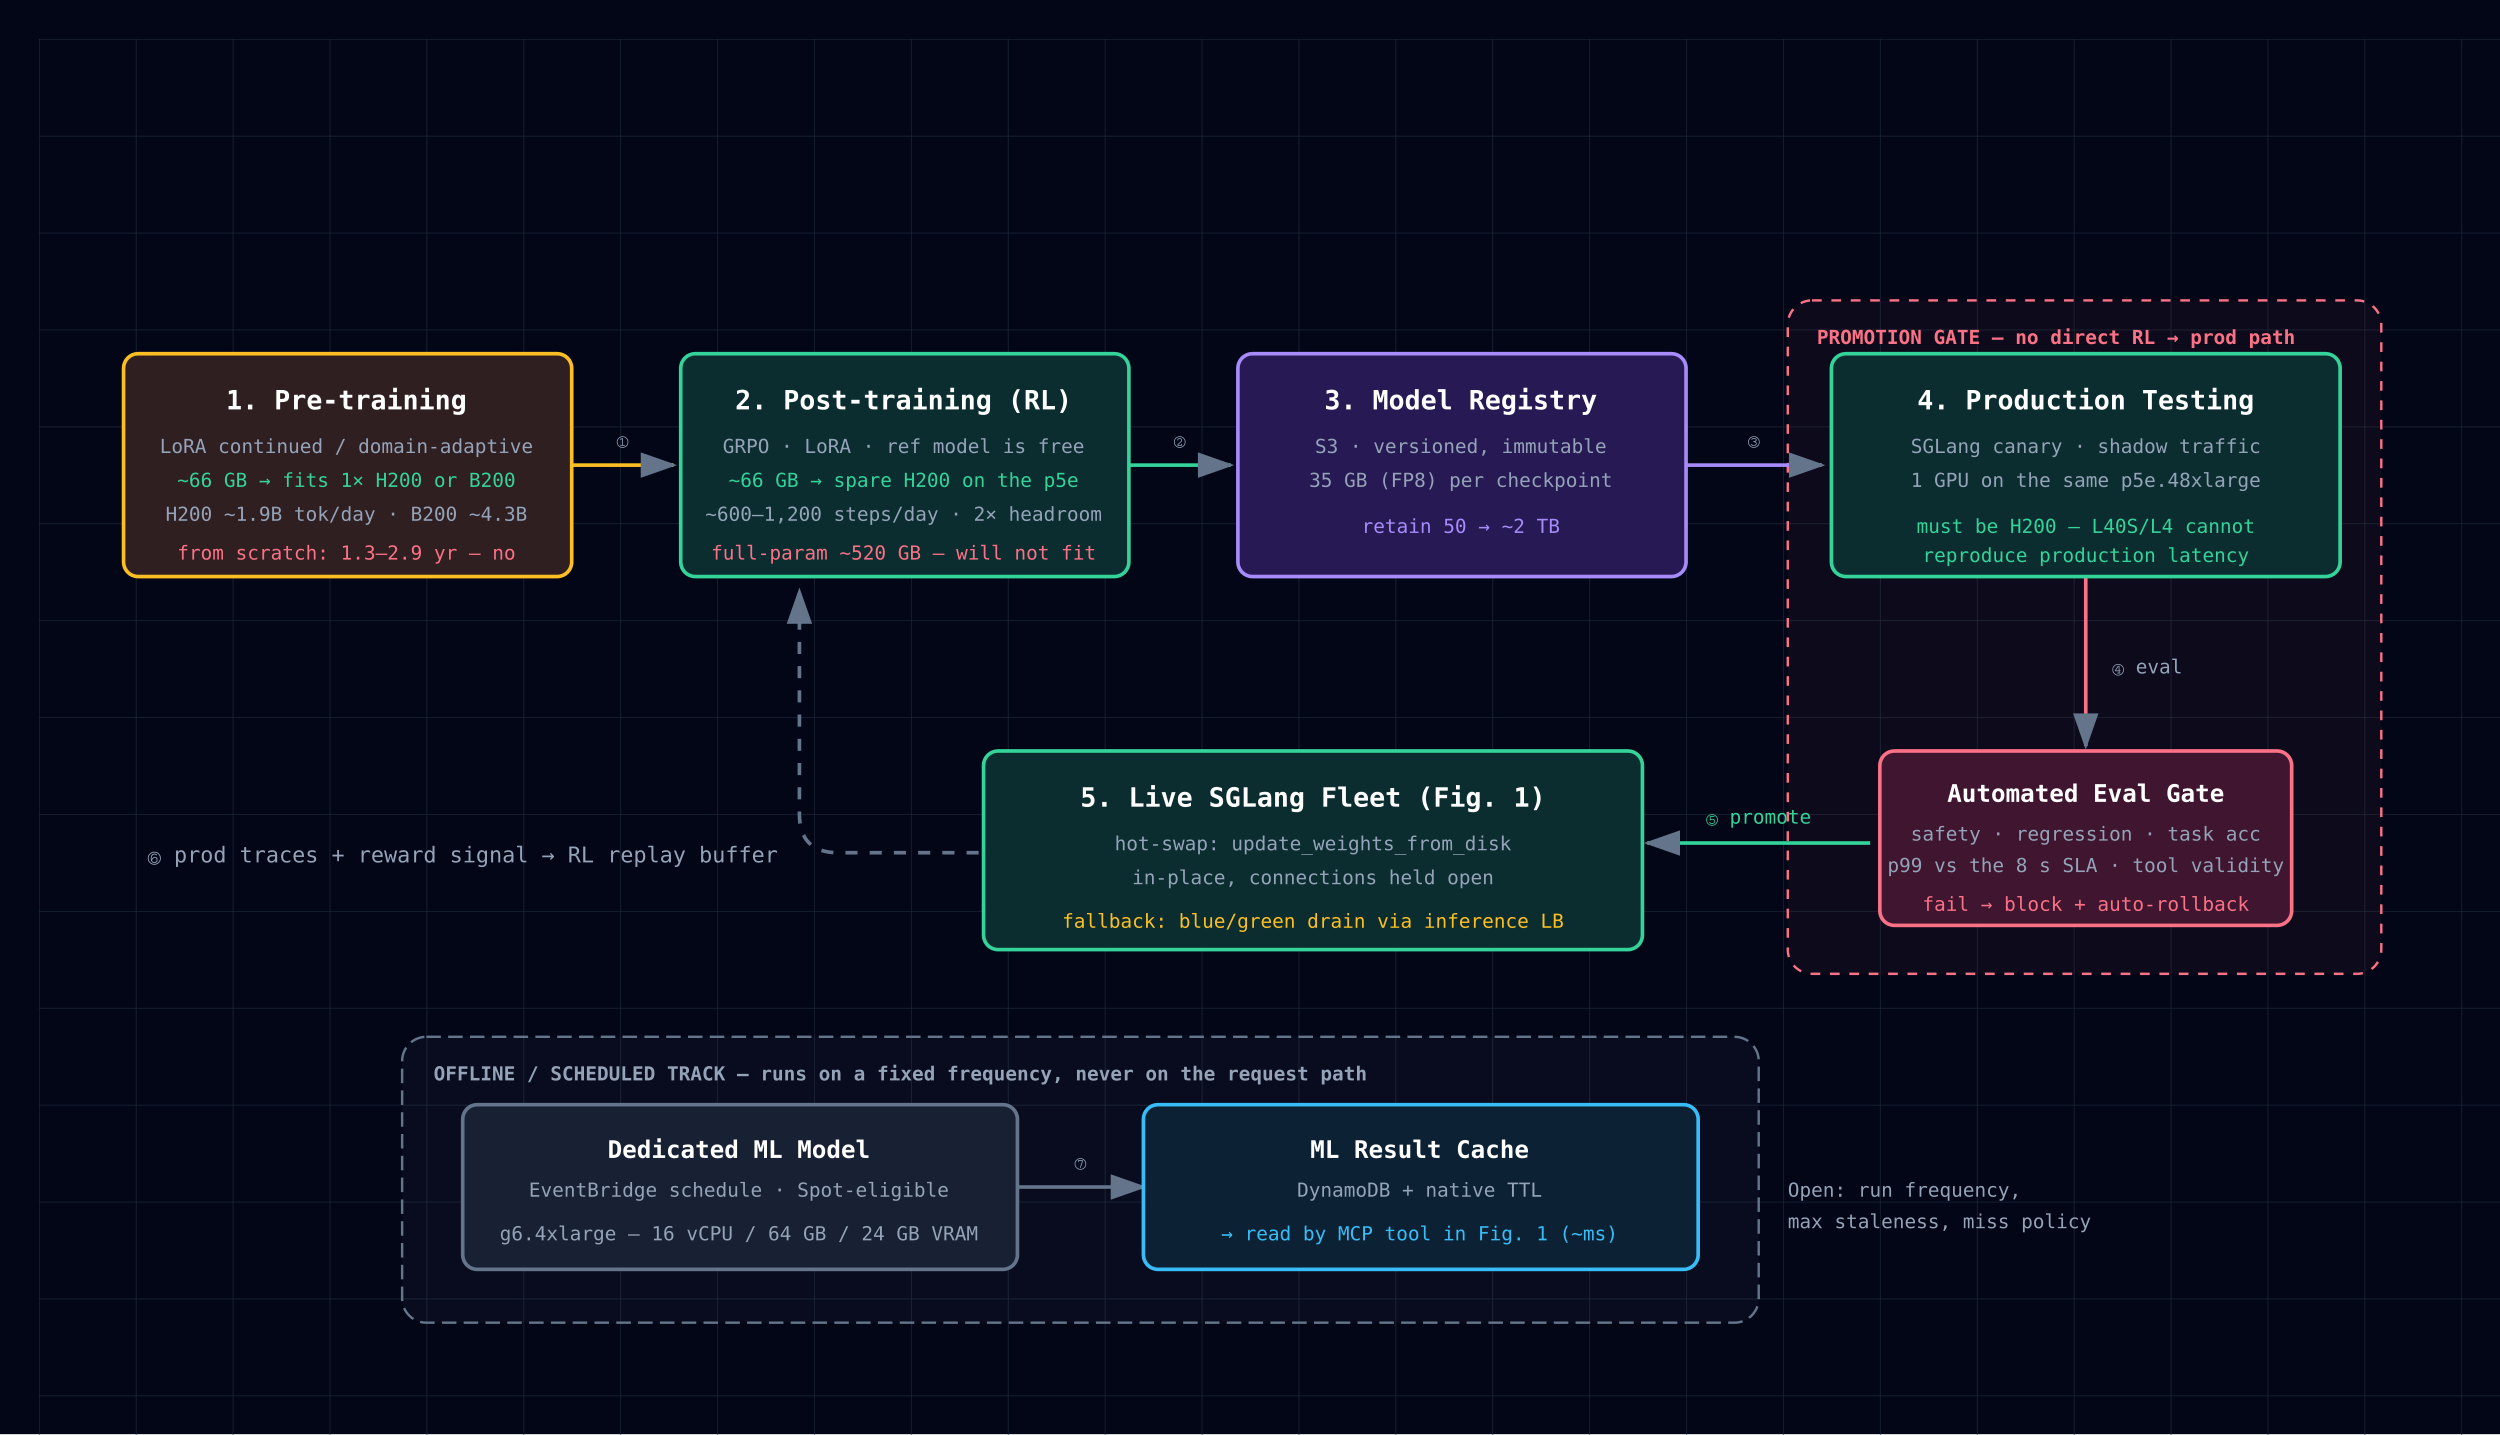
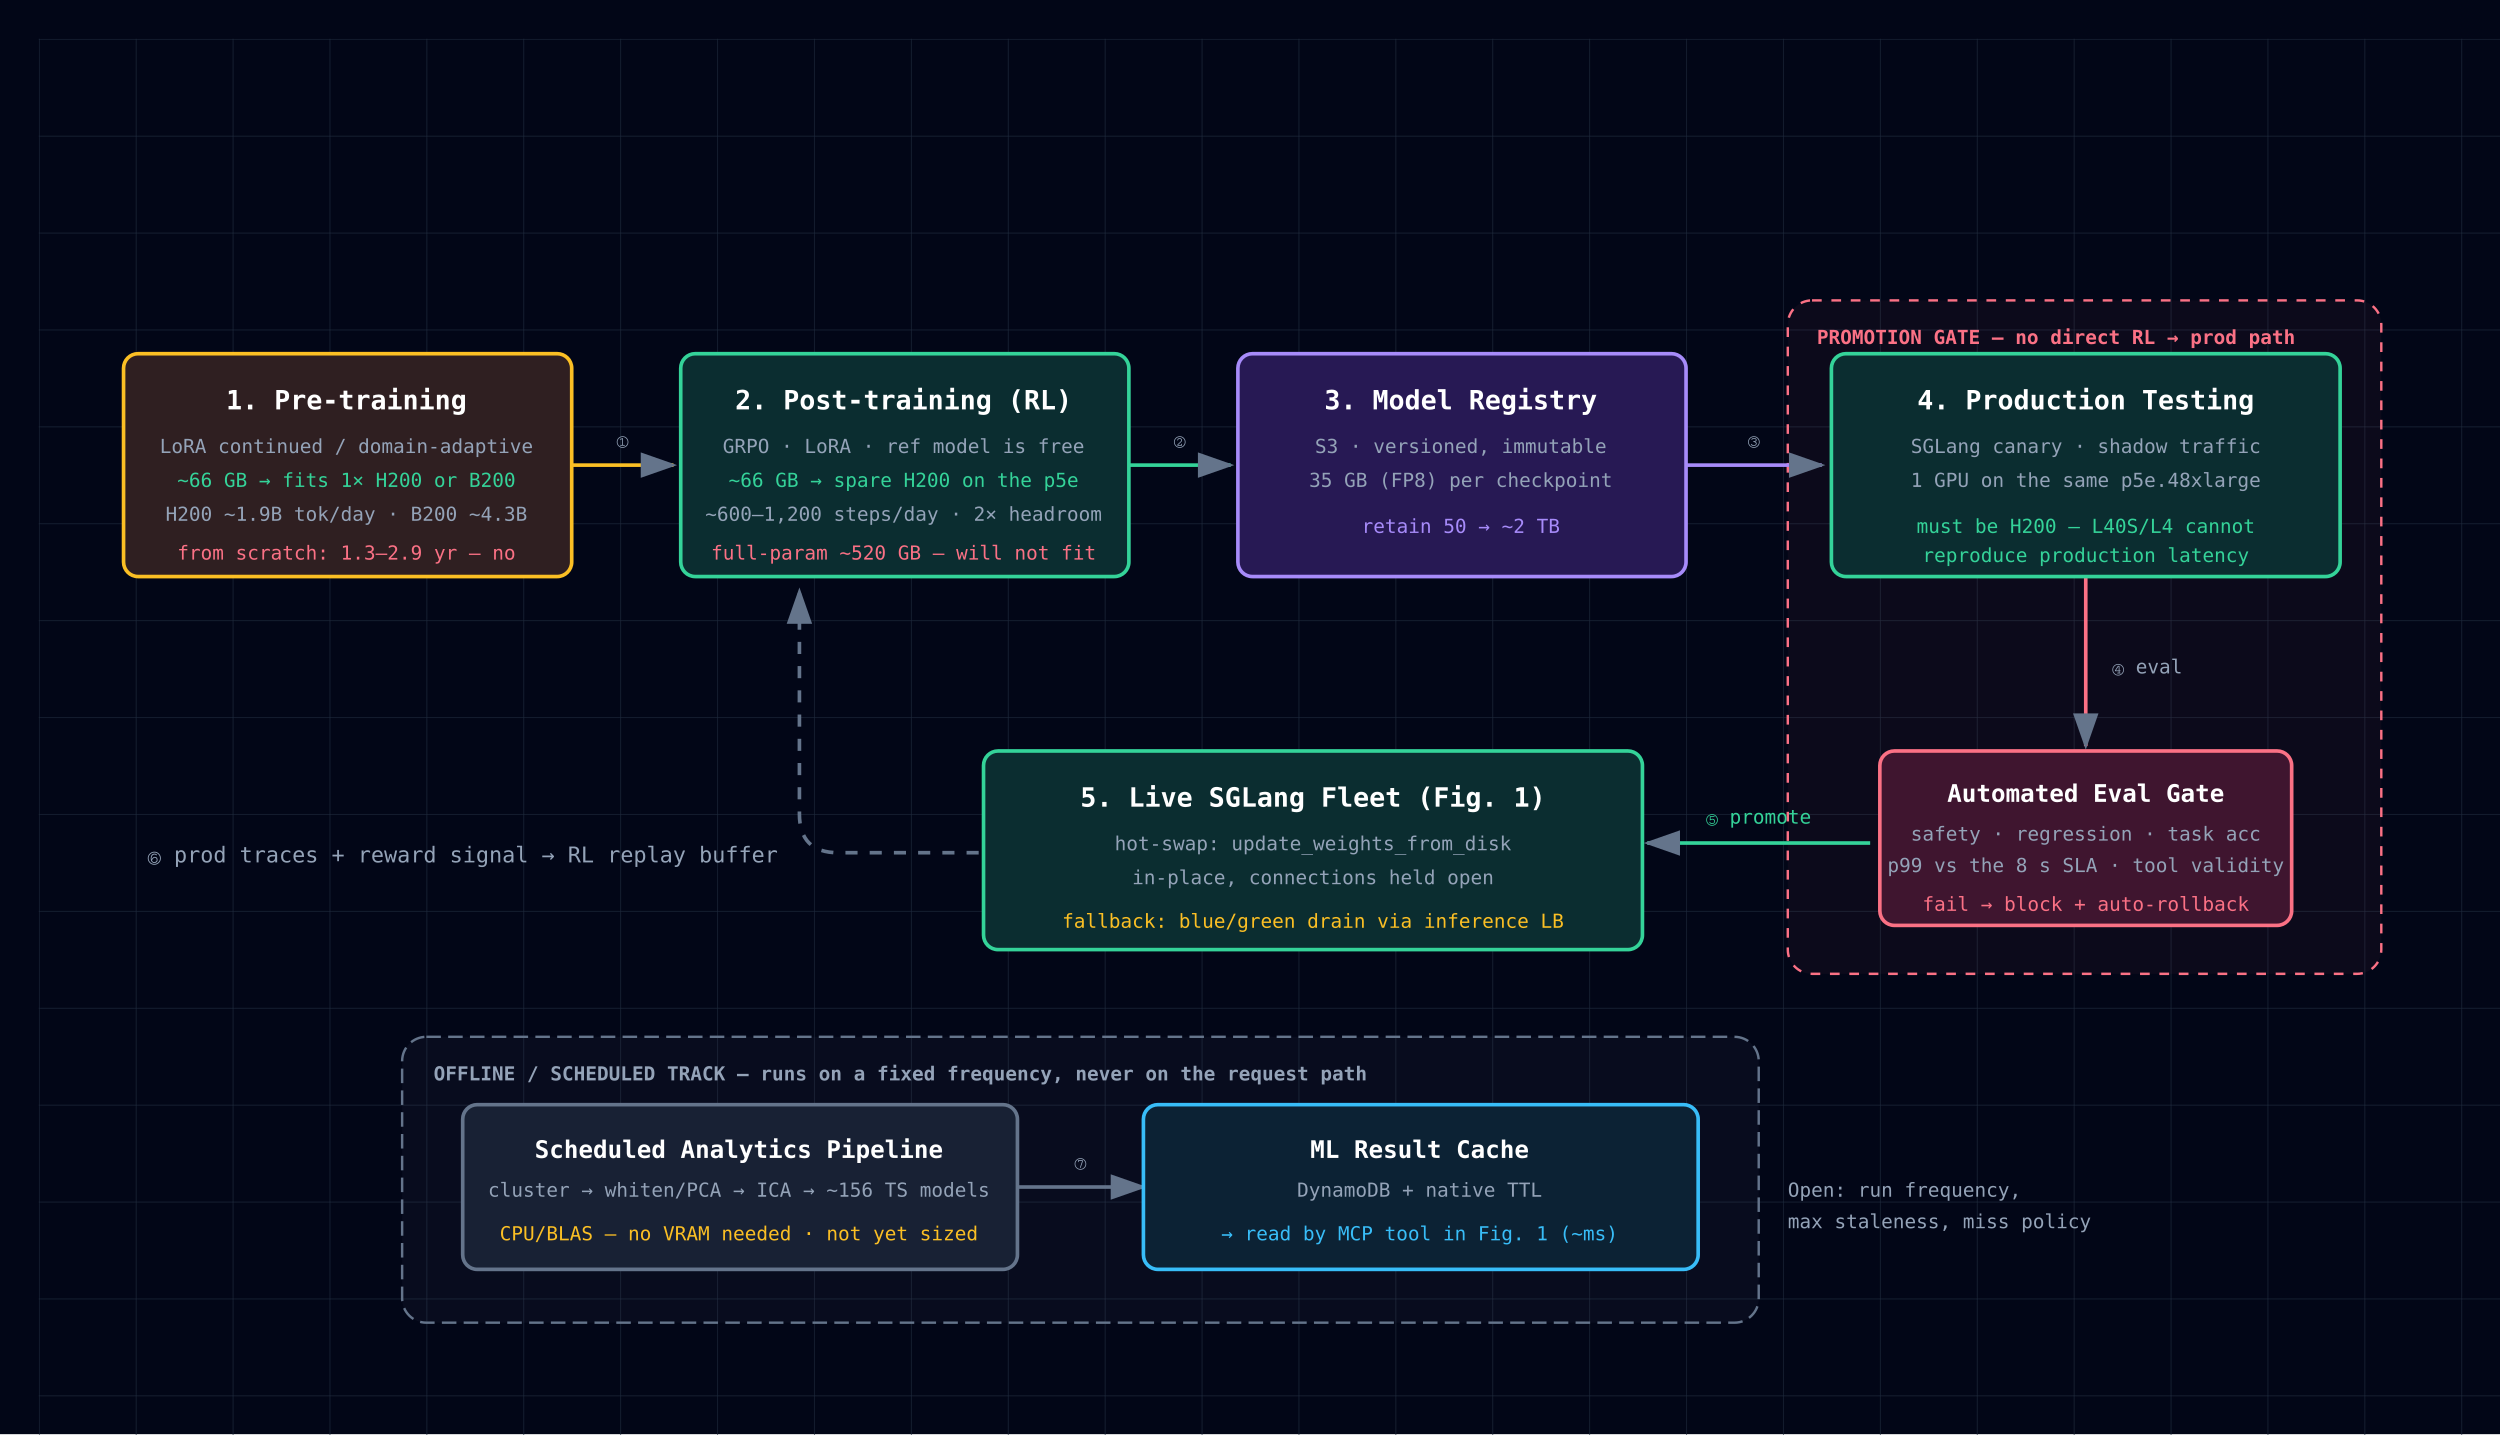
<svg xmlns="http://www.w3.org/2000/svg" width="1032" height="592" viewBox="-16 -16 1032 592" font-family="ui-monospace, SFMono-Regular, Menlo, Consolas, &quot;DejaVu Sans Mono&quot;, monospace">
  <rect x="-16" y="-16" width="1032" height="592" fill="#020617" />
  <defs>
    <marker id="arrowhead2" markerWidth="10" markerHeight="7" refX="9" refY="3.5" orient="auto">
      <polygon points="0 0, 10 3.5, 0 7" fill="#64748b" />
    </marker>
    <pattern id="grid2" width="40" height="40" patternUnits="userSpaceOnUse">
      <path d="M 40 0 L 0 0 0 40" fill="none" stroke="#1e293b" stroke-width="0.5" />
    </pattern>
  </defs>
  <rect width="100%" height="100%" fill="url(#grid2)" />
  <rect x="722" y="108" width="245" height="278" rx="10" fill="rgba(251,113,133,0.04)" stroke="#fb7185" stroke-width="1" stroke-dasharray="4,4" />
  <text x="734" y="126" fill="#fb7185" font-size="8" font-weight="600">PROMOTION GATE — no direct RL → prod path</text>
  <rect x="150" y="412" width="560" height="118" rx="10" fill="rgba(100,116,139,0.06)" stroke="#64748b" stroke-width="1" stroke-dasharray="6,3" />
  <text x="163" y="430" fill="#94a3b8" font-size="8" font-weight="600">OFFLINE / SCHEDULED TRACK — runs on a fixed frequency, never on the request path</text>
  <line x1="220" y1="176" x2="262" y2="176" stroke="#fbbf24" stroke-width="1.5" marker-end="url(#arrowhead2)" />
  <text x="241" y="168" fill="#94a3b8" font-size="8" text-anchor="middle">①</text>
  <line x1="450" y1="176" x2="492" y2="176" stroke="#34d399" stroke-width="1.5" marker-end="url(#arrowhead2)" />
  <text x="471" y="168" fill="#94a3b8" font-size="8" text-anchor="middle">②</text>
  <line x1="680" y1="176" x2="736" y2="176" stroke="#a78bfa" stroke-width="1.5" marker-end="url(#arrowhead2)" />
  <text x="708" y="168" fill="#94a3b8" font-size="8" text-anchor="middle">③</text>
  <line x1="845" y1="222" x2="845" y2="292" stroke="#fb7185" stroke-width="1.5" marker-end="url(#arrowhead2)" />
  <text x="856" y="262" fill="#94a3b8" font-size="8">④ eval</text>
  <line x1="756" y1="332" x2="664" y2="332" stroke="#34d399" stroke-width="1.5" marker-end="url(#arrowhead2)" />
  <text x="710" y="324" fill="#34d399" font-size="8" text-anchor="middle">⑤ promote</text>
  <path d="M 388 336 L 330 336 Q 314 336 314 320 L 314 228" fill="none" stroke="#64748b" stroke-width="1.5" stroke-dasharray="5,5" marker-end="url(#arrowhead2)" />
  <text x="45" y="340" fill="#94a3b8" font-size="9">⑥ prod traces + reward signal → RL replay buffer</text>
  <line x1="404" y1="474" x2="456" y2="474" stroke="#64748b" stroke-width="1.5" marker-end="url(#arrowhead2)" />
  <text x="430" y="466" fill="#94a3b8" font-size="8" text-anchor="middle">⑦</text>
  <rect x="35" y="130" width="185" height="92" rx="6" fill="#0f172a" />
  <rect x="35" y="130" width="185" height="92" rx="6" fill="rgba(120,53,15,0.3)" stroke="#fbbf24" stroke-width="1.5" />
  <text x="127" y="153" fill="white" font-size="11" font-weight="600" text-anchor="middle">1. Pre-training</text>
  <text x="127" y="171" fill="#94a3b8" font-size="8" text-anchor="middle">LoRA continued / domain-adaptive</text>
  <text x="127" y="185" fill="#34d399" font-size="8" text-anchor="middle">~66 GB → fits 1× H200 or B200</text>
  <text x="127" y="199" fill="#94a3b8" font-size="8" text-anchor="middle">H200 ~1.9B tok/day · B200 ~4.3B</text>
  <text x="127" y="215" fill="#fb7185" font-size="8" text-anchor="middle">from scratch: 1.3–2.9 yr — no</text>
  <rect x="265" y="130" width="185" height="92" rx="6" fill="#0f172a" />
  <rect x="265" y="130" width="185" height="92" rx="6" fill="rgba(6,78,59,0.4)" stroke="#34d399" stroke-width="1.5" />
  <text x="357" y="153" fill="white" font-size="11" font-weight="600" text-anchor="middle">2. Post-training (RL)</text>
  <text x="357" y="171" fill="#94a3b8" font-size="8" text-anchor="middle">GRPO · LoRA · ref model is free</text>
  <text x="357" y="185" fill="#34d399" font-size="8" text-anchor="middle">~66 GB → spare H200 on the p5e</text>
  <text x="357" y="199" fill="#94a3b8" font-size="8" text-anchor="middle">~600–1,200 steps/day · 2× headroom</text>
  <text x="357" y="215" fill="#fb7185" font-size="8" text-anchor="middle">full-param ~520 GB — will not fit</text>
  <rect x="495" y="130" width="185" height="92" rx="6" fill="#0f172a" />
  <rect x="495" y="130" width="185" height="92" rx="6" fill="rgba(76,29,149,0.4)" stroke="#a78bfa" stroke-width="1.5" />
  <text x="587" y="153" fill="white" font-size="11" font-weight="600" text-anchor="middle">3. Model Registry</text>
  <text x="587" y="171" fill="#94a3b8" font-size="8" text-anchor="middle">S3 · versioned, immutable</text>
  <text x="587" y="185" fill="#94a3b8" font-size="8" text-anchor="middle">35 GB (FP8) per checkpoint</text>
  <text x="587" y="204" fill="#a78bfa" font-size="8" text-anchor="middle">retain 50 → ~2 TB</text>
  <rect x="740" y="130" width="210" height="92" rx="6" fill="#0f172a" />
  <rect x="740" y="130" width="210" height="92" rx="6" fill="rgba(6,78,59,0.4)" stroke="#34d399" stroke-width="1.5" />
  <text x="845" y="153" fill="white" font-size="11" font-weight="600" text-anchor="middle">4. Production Testing</text>
  <text x="845" y="171" fill="#94a3b8" font-size="8" text-anchor="middle">SGLang canary · shadow traffic</text>
  <text x="845" y="185" fill="#94a3b8" font-size="8" text-anchor="middle">1 GPU on the same p5e.48xlarge</text>
  <text x="845" y="204" fill="#34d399" font-size="8" text-anchor="middle">must be H200 — L40S/L4 cannot</text>
  <text x="845" y="216" fill="#34d399" font-size="8" text-anchor="middle">reproduce production latency</text>
  <rect x="760" y="294" width="170" height="72" rx="6" fill="#0f172a" />
  <rect x="760" y="294" width="170" height="72" rx="6" fill="rgba(136,19,55,0.4)" stroke="#fb7185" stroke-width="1.5" />
  <text x="845" y="315" fill="white" font-size="10" font-weight="600" text-anchor="middle">Automated Eval Gate</text>
  <text x="845" y="331" fill="#94a3b8" font-size="8" text-anchor="middle">safety · regression · task acc</text>
  <text x="845" y="344" fill="#94a3b8" font-size="8" text-anchor="middle">p99 vs the 8 s SLA · tool validity</text>
  <text x="845" y="360" fill="#fb7185" font-size="8" text-anchor="middle">fail → block + auto-rollback</text>
  <rect x="390" y="294" width="272" height="82" rx="6" fill="#0f172a" />
  <rect x="390" y="294" width="272" height="82" rx="6" fill="rgba(6,78,59,0.4)" stroke="#34d399" stroke-width="1.5" />
  <text x="526" y="317" fill="white" font-size="11" font-weight="600" text-anchor="middle">5. Live SGLang Fleet  (Fig. 1)</text>
  <text x="526" y="335" fill="#94a3b8" font-size="8" text-anchor="middle">hot-swap: update_weights_from_disk</text>
  <text x="526" y="349" fill="#94a3b8" font-size="8" text-anchor="middle">in-place, connections held open</text>
  <text x="526" y="367" fill="#fbbf24" font-size="8" text-anchor="middle">fallback: blue/green drain via inference LB</text>
  <rect x="175" y="440" width="229" height="68" rx="6" fill="#0f172a" />
  <rect x="175" y="440" width="229" height="68" rx="6" fill="rgba(30,41,59,0.6)" stroke="#64748b" stroke-width="1.5" />
-   <text x="289" y="462" fill="white" font-size="10" font-weight="600" text-anchor="middle">Dedicated ML Model</text>
-   <text x="289" y="478" fill="#94a3b8" font-size="8" text-anchor="middle">EventBridge schedule · Spot-eligible</text>
-   <text x="289" y="496" fill="#94a3b8" font-size="8" text-anchor="middle">g6.4xlarge — 16 vCPU / 64 GB / 24 GB VRAM</text>
+   <text x="289" y="462" fill="white" font-size="10" font-weight="600" text-anchor="middle">Scheduled Analytics Pipeline</text>
+   <text x="289" y="478" fill="#94a3b8" font-size="8" text-anchor="middle">cluster → whiten/PCA → ICA → ~156 TS models</text>
+   <text x="289" y="496" fill="#fbbf24" font-size="8" text-anchor="middle">CPU/BLAS — no VRAM needed · not yet sized</text>
  <rect x="456" y="440" width="229" height="68" rx="6" fill="#0f172a" />
  <rect x="456" y="440" width="229" height="68" rx="6" fill="rgba(8,51,68,0.4)" stroke="#38bdf8" stroke-width="1.5" />
  <text x="570" y="462" fill="white" font-size="10" font-weight="600" text-anchor="middle">ML Result Cache</text>
  <text x="570" y="478" fill="#94a3b8" font-size="8" text-anchor="middle">DynamoDB + native TTL</text>
  <text x="570" y="496" fill="#38bdf8" font-size="8" text-anchor="middle">→ read by MCP tool in Fig. 1 (~ms)</text>
  <text x="722" y="478" fill="#94a3b8" font-size="8">Open: run frequency,</text>
  <text x="722" y="491" fill="#94a3b8" font-size="8">max staleness, miss policy</text>
</svg>
